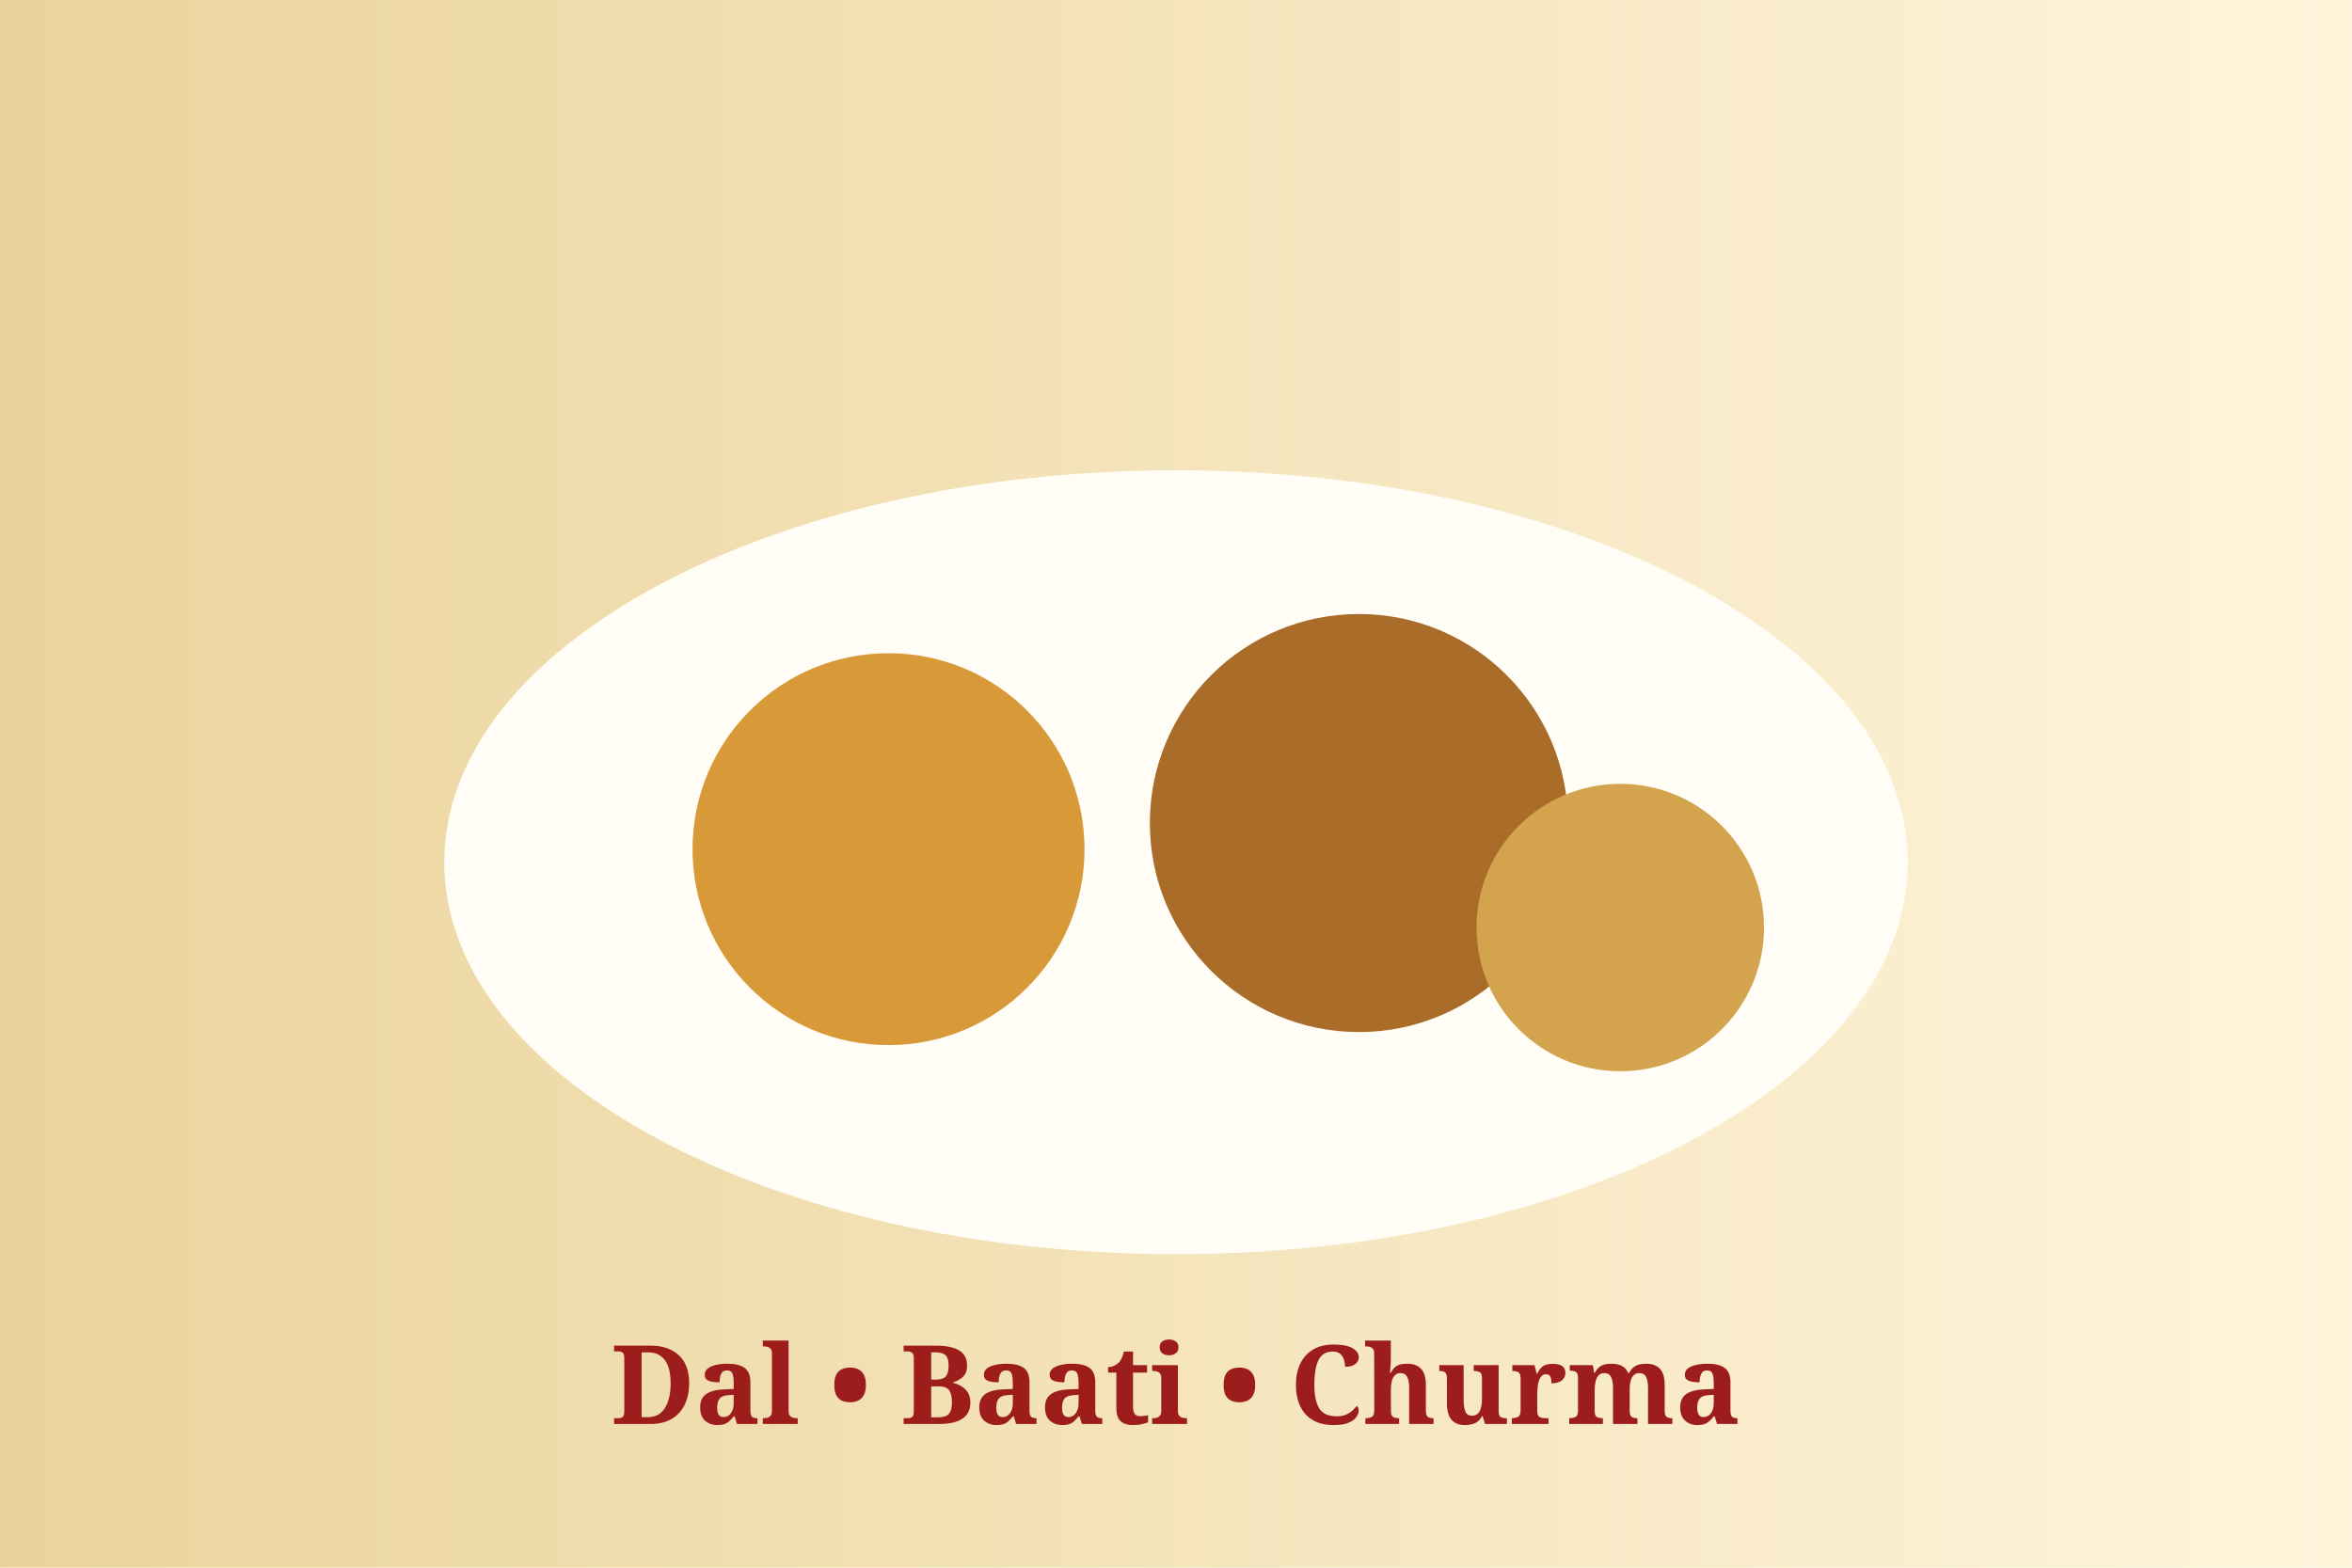
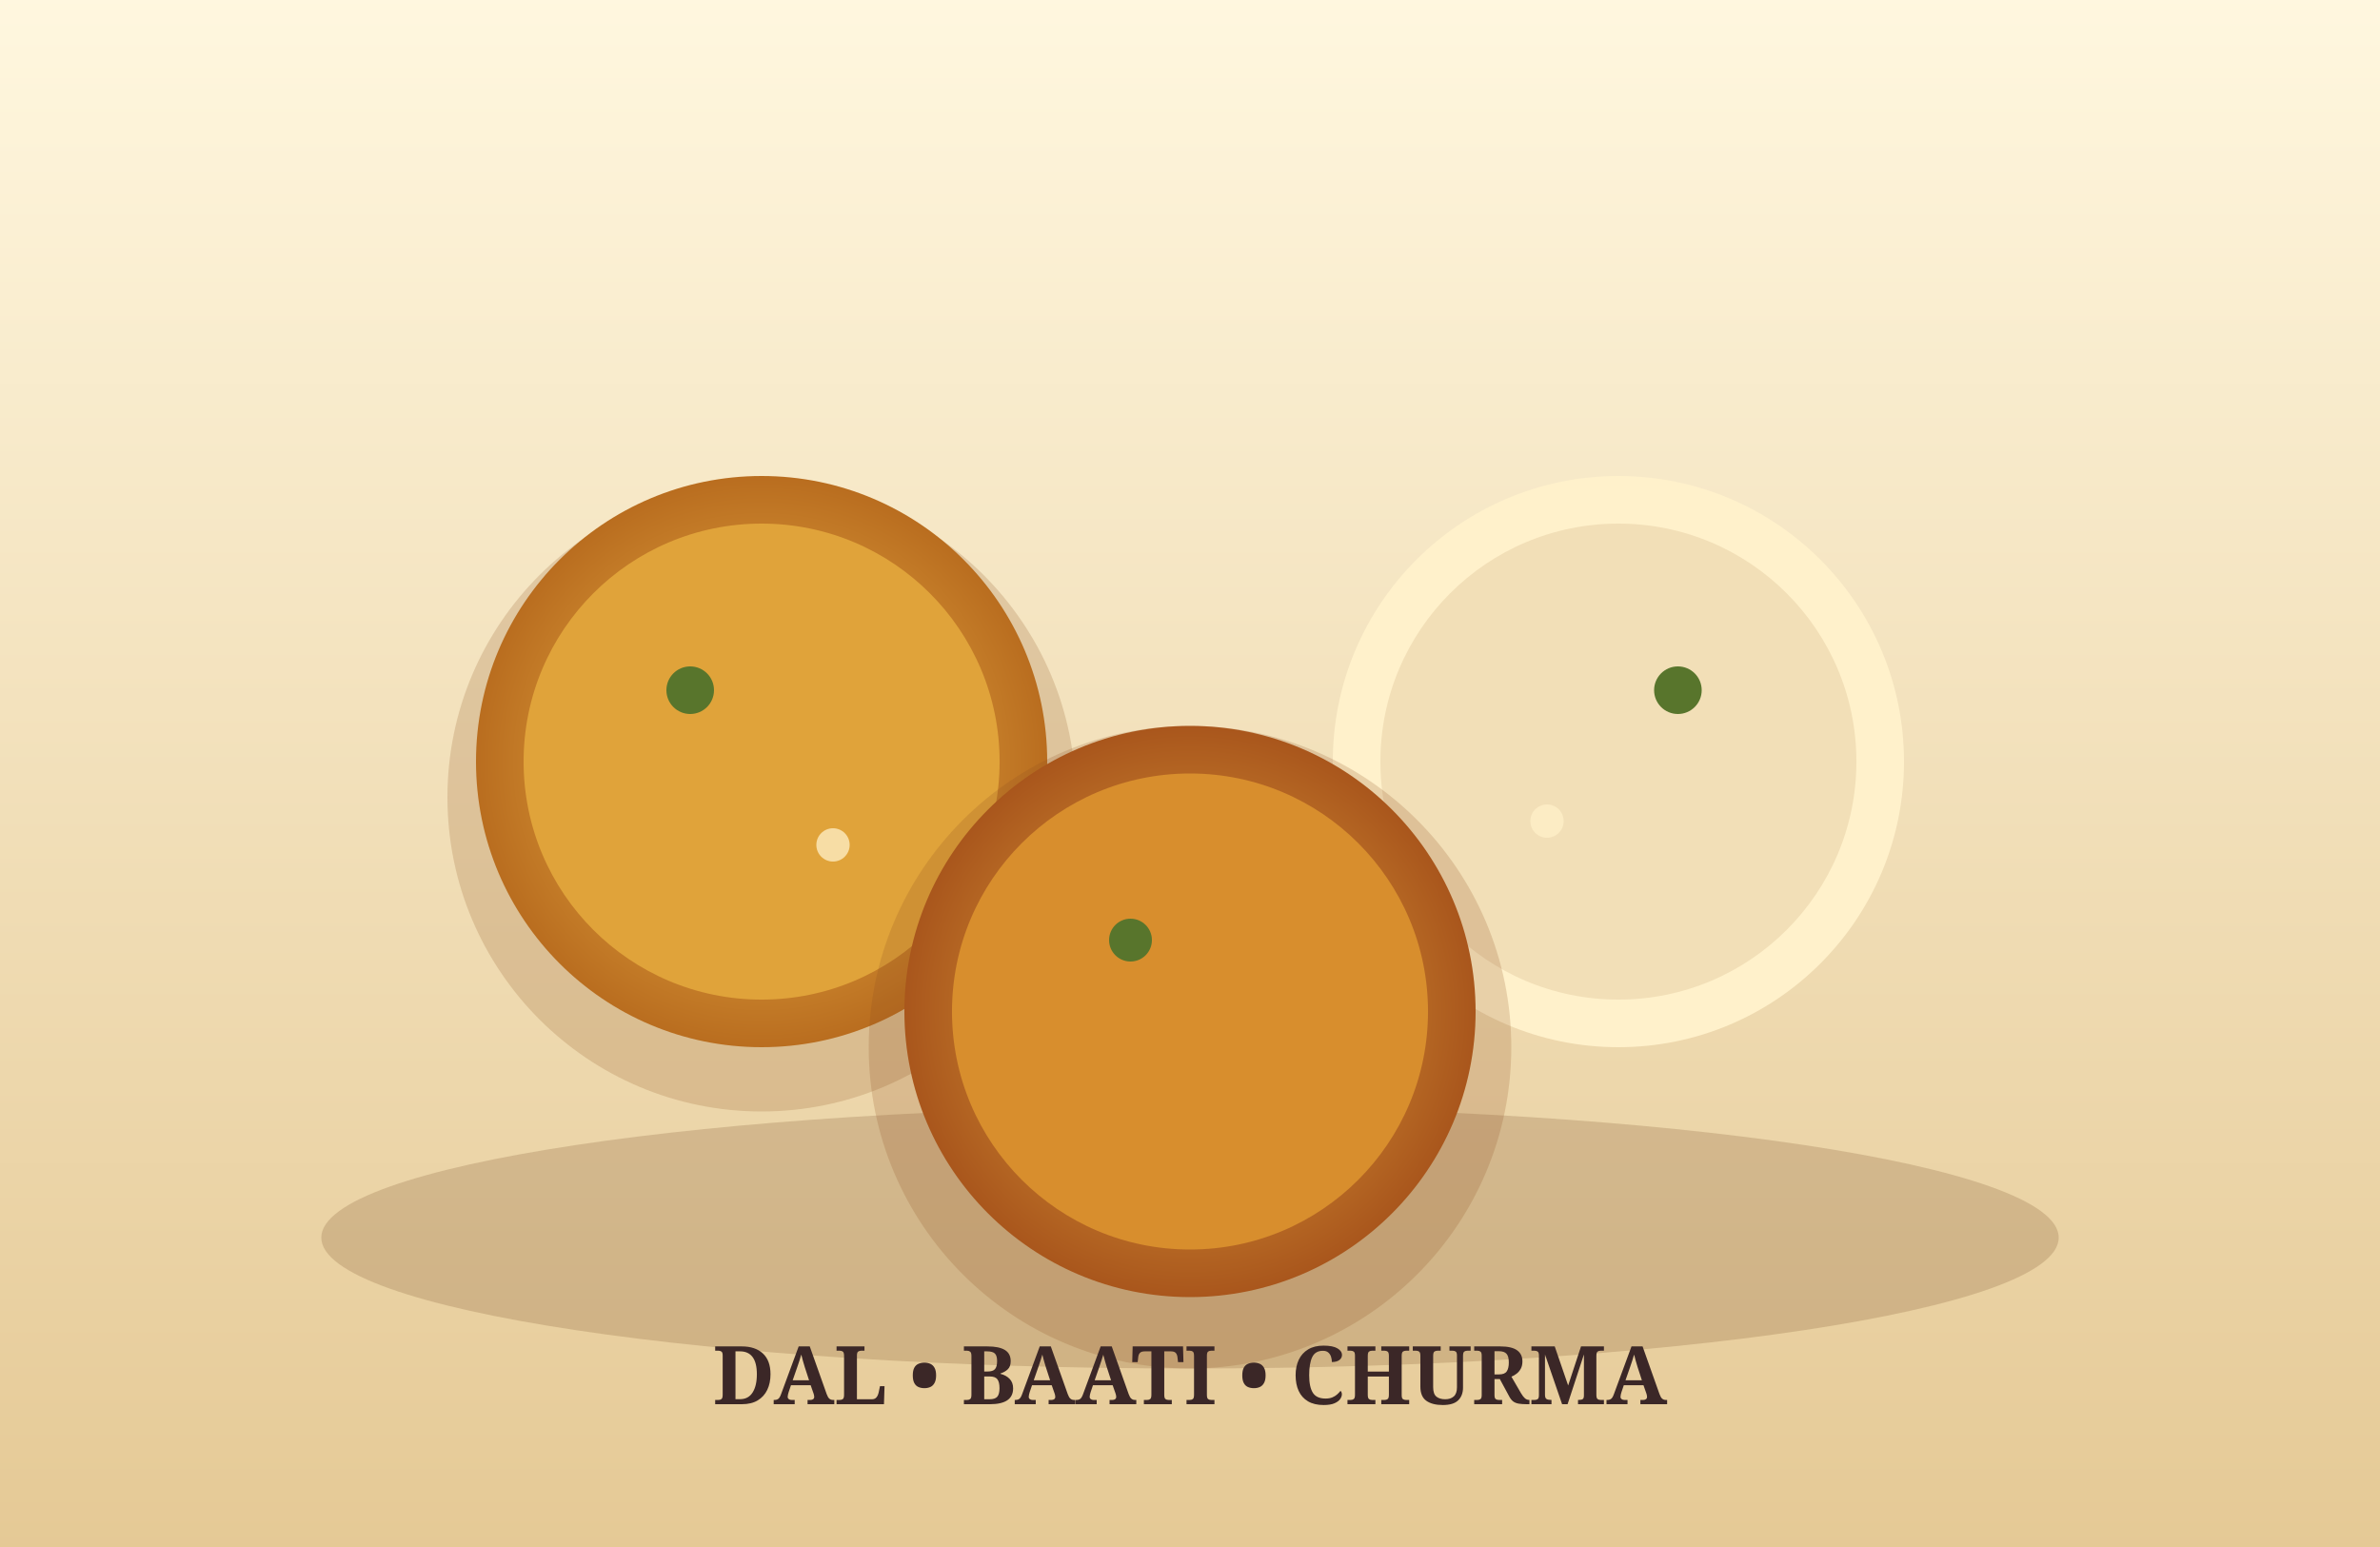
- <svg xmlns="http://www.w3.org/2000/svg" viewBox="0 0 900 600">
+ <svg xmlns="http://www.w3.org/2000/svg" viewBox="0 0 1000 650">
  <defs>
-     <linearGradient id="g" x1="0" x2="1">
-       <stop stop-color="#ead39b" />
-       <stop offset="1" stop-color="#fff5dc" />
+     <linearGradient id="bg" x2="0" y2="1">
+       <stop stop-color="#fff7df" />
+       <stop offset="1" stop-color="#e5c995" />
    </linearGradient>
+     <radialGradient id="dal">
+       <stop stop-color="#f2bd50" />
+       <stop offset="1" stop-color="#b96d1f" />
+     </radialGradient>
+     <radialGradient id="ch">
+       <stop stop-color="#e6ad43" />
+       <stop offset="1" stop-color="#a9561c" />
+     </radialGradient>
  </defs>
-   <rect width="900" height="600" fill="url(#g)" />
-   <ellipse cx="450" cy="330" rx="280" ry="150" fill="#fffdf5" />
-   <circle cx="340" cy="325" r="75" fill="#d89a39" />
-   <circle cx="520" cy="315" r="80" fill="#a96c29" />
-   <circle cx="620" cy="355" r="55" fill="#d3a34d" />
-   <text x="450" y="545" text-anchor="middle" font-family="Georgia" font-size="42" font-weight="700" fill="#9d1c1c">Dal • Baati • Churma</text>
+   <rect width="1000" height="650" fill="url(#bg)" />
+   <ellipse cx="500" cy="520" rx="365" ry="55" fill="#6d431e" opacity=".2" />
+   <circle cx="320" cy="335" r="132" fill="#8a501d" opacity=".2" />
+   <circle cx="320" cy="320" r="120" fill="url(#dal)" />
+   <circle cx="320" cy="320" r="100" fill="#e0a33a" />
+   <circle cx="680" cy="320" r="120" fill="#fff1cb" />
+   <circle cx="680" cy="320" r="100" fill="#f2dfb7" />
+   <circle cx="500" cy="440" r="135" fill="#8c4d1c" opacity=".2" />
+   <circle cx="500" cy="425" r="120" fill="url(#ch)" />
+   <circle cx="500" cy="425" r="100" fill="#d88e2d" />
+   <g fill="#58752c">
+     <circle cx="290" cy="290" r="10" />
+     <circle cx="705" cy="290" r="10" />
+     <circle cx="475" cy="395" r="9" />
+   </g>
+   <g fill="#fff0c8" opacity=".75">
+     <circle cx="350" cy="355" r="7" />
+     <circle cx="650" cy="345" r="7" />
+   </g>
+   <text x="500" y="590" text-anchor="middle" font-family="Georgia,serif" font-size="34" font-weight="800" fill="#3b2727">DAL • BAATI • CHURMA</text>
</svg>
